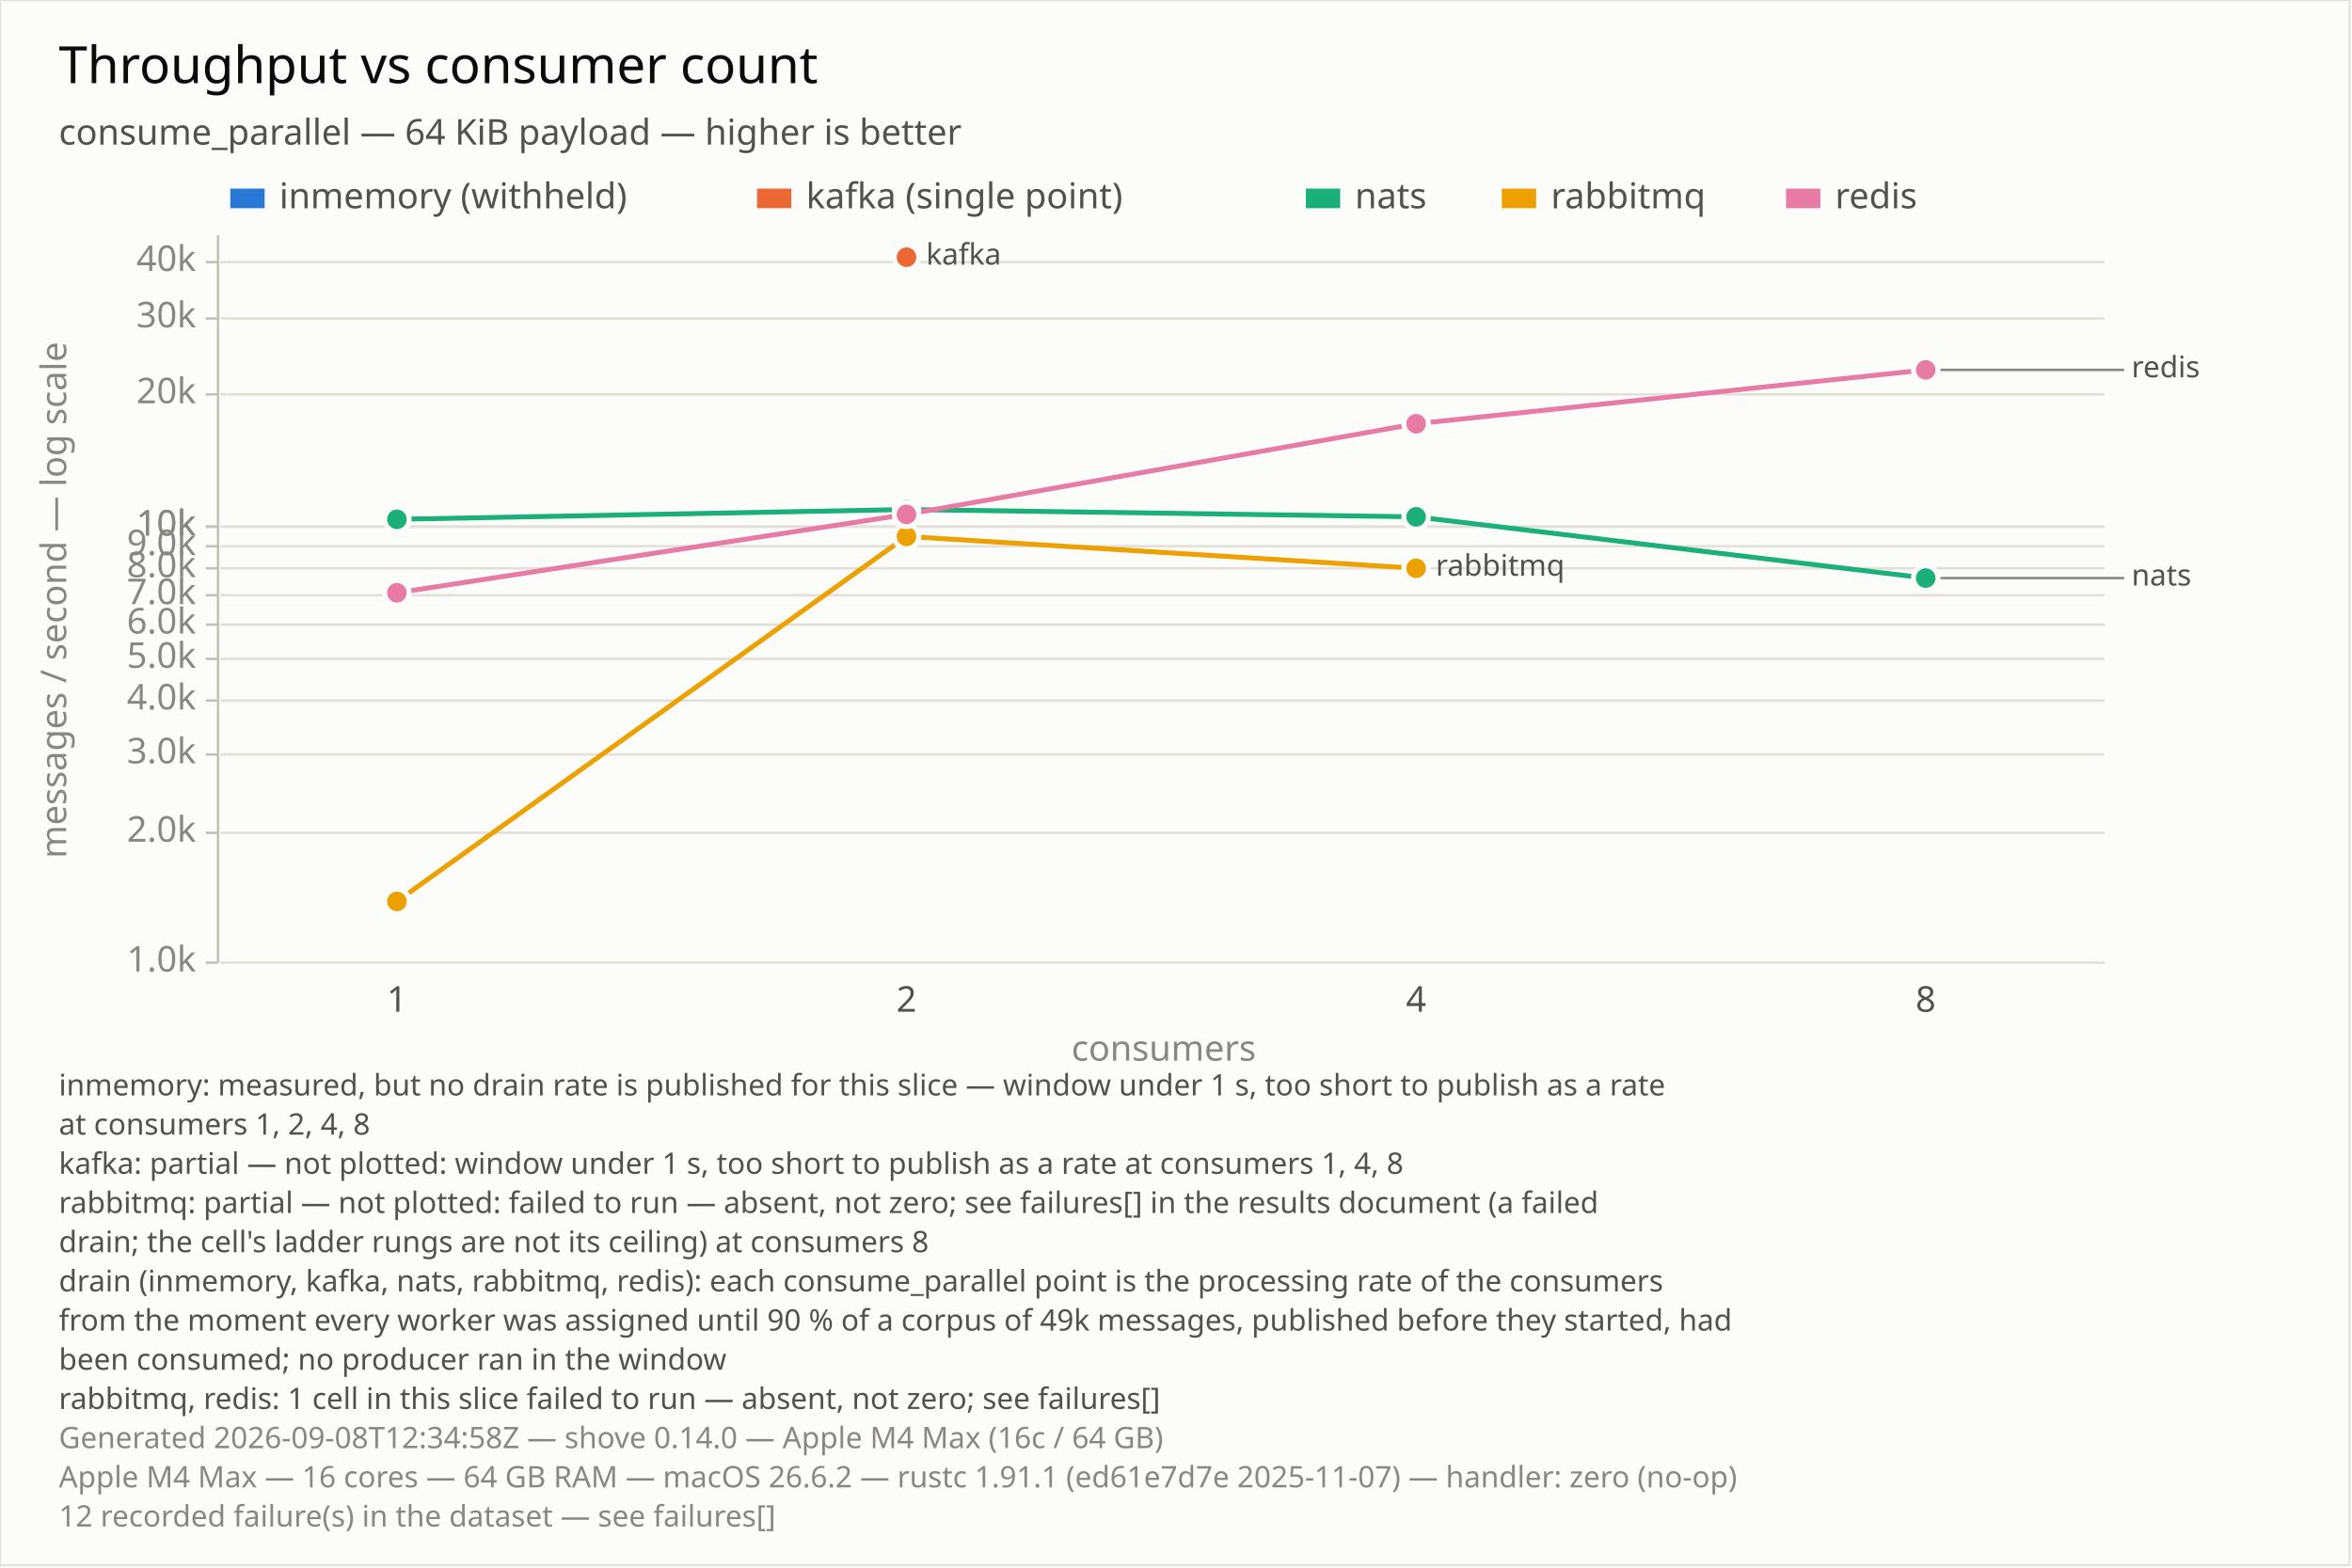
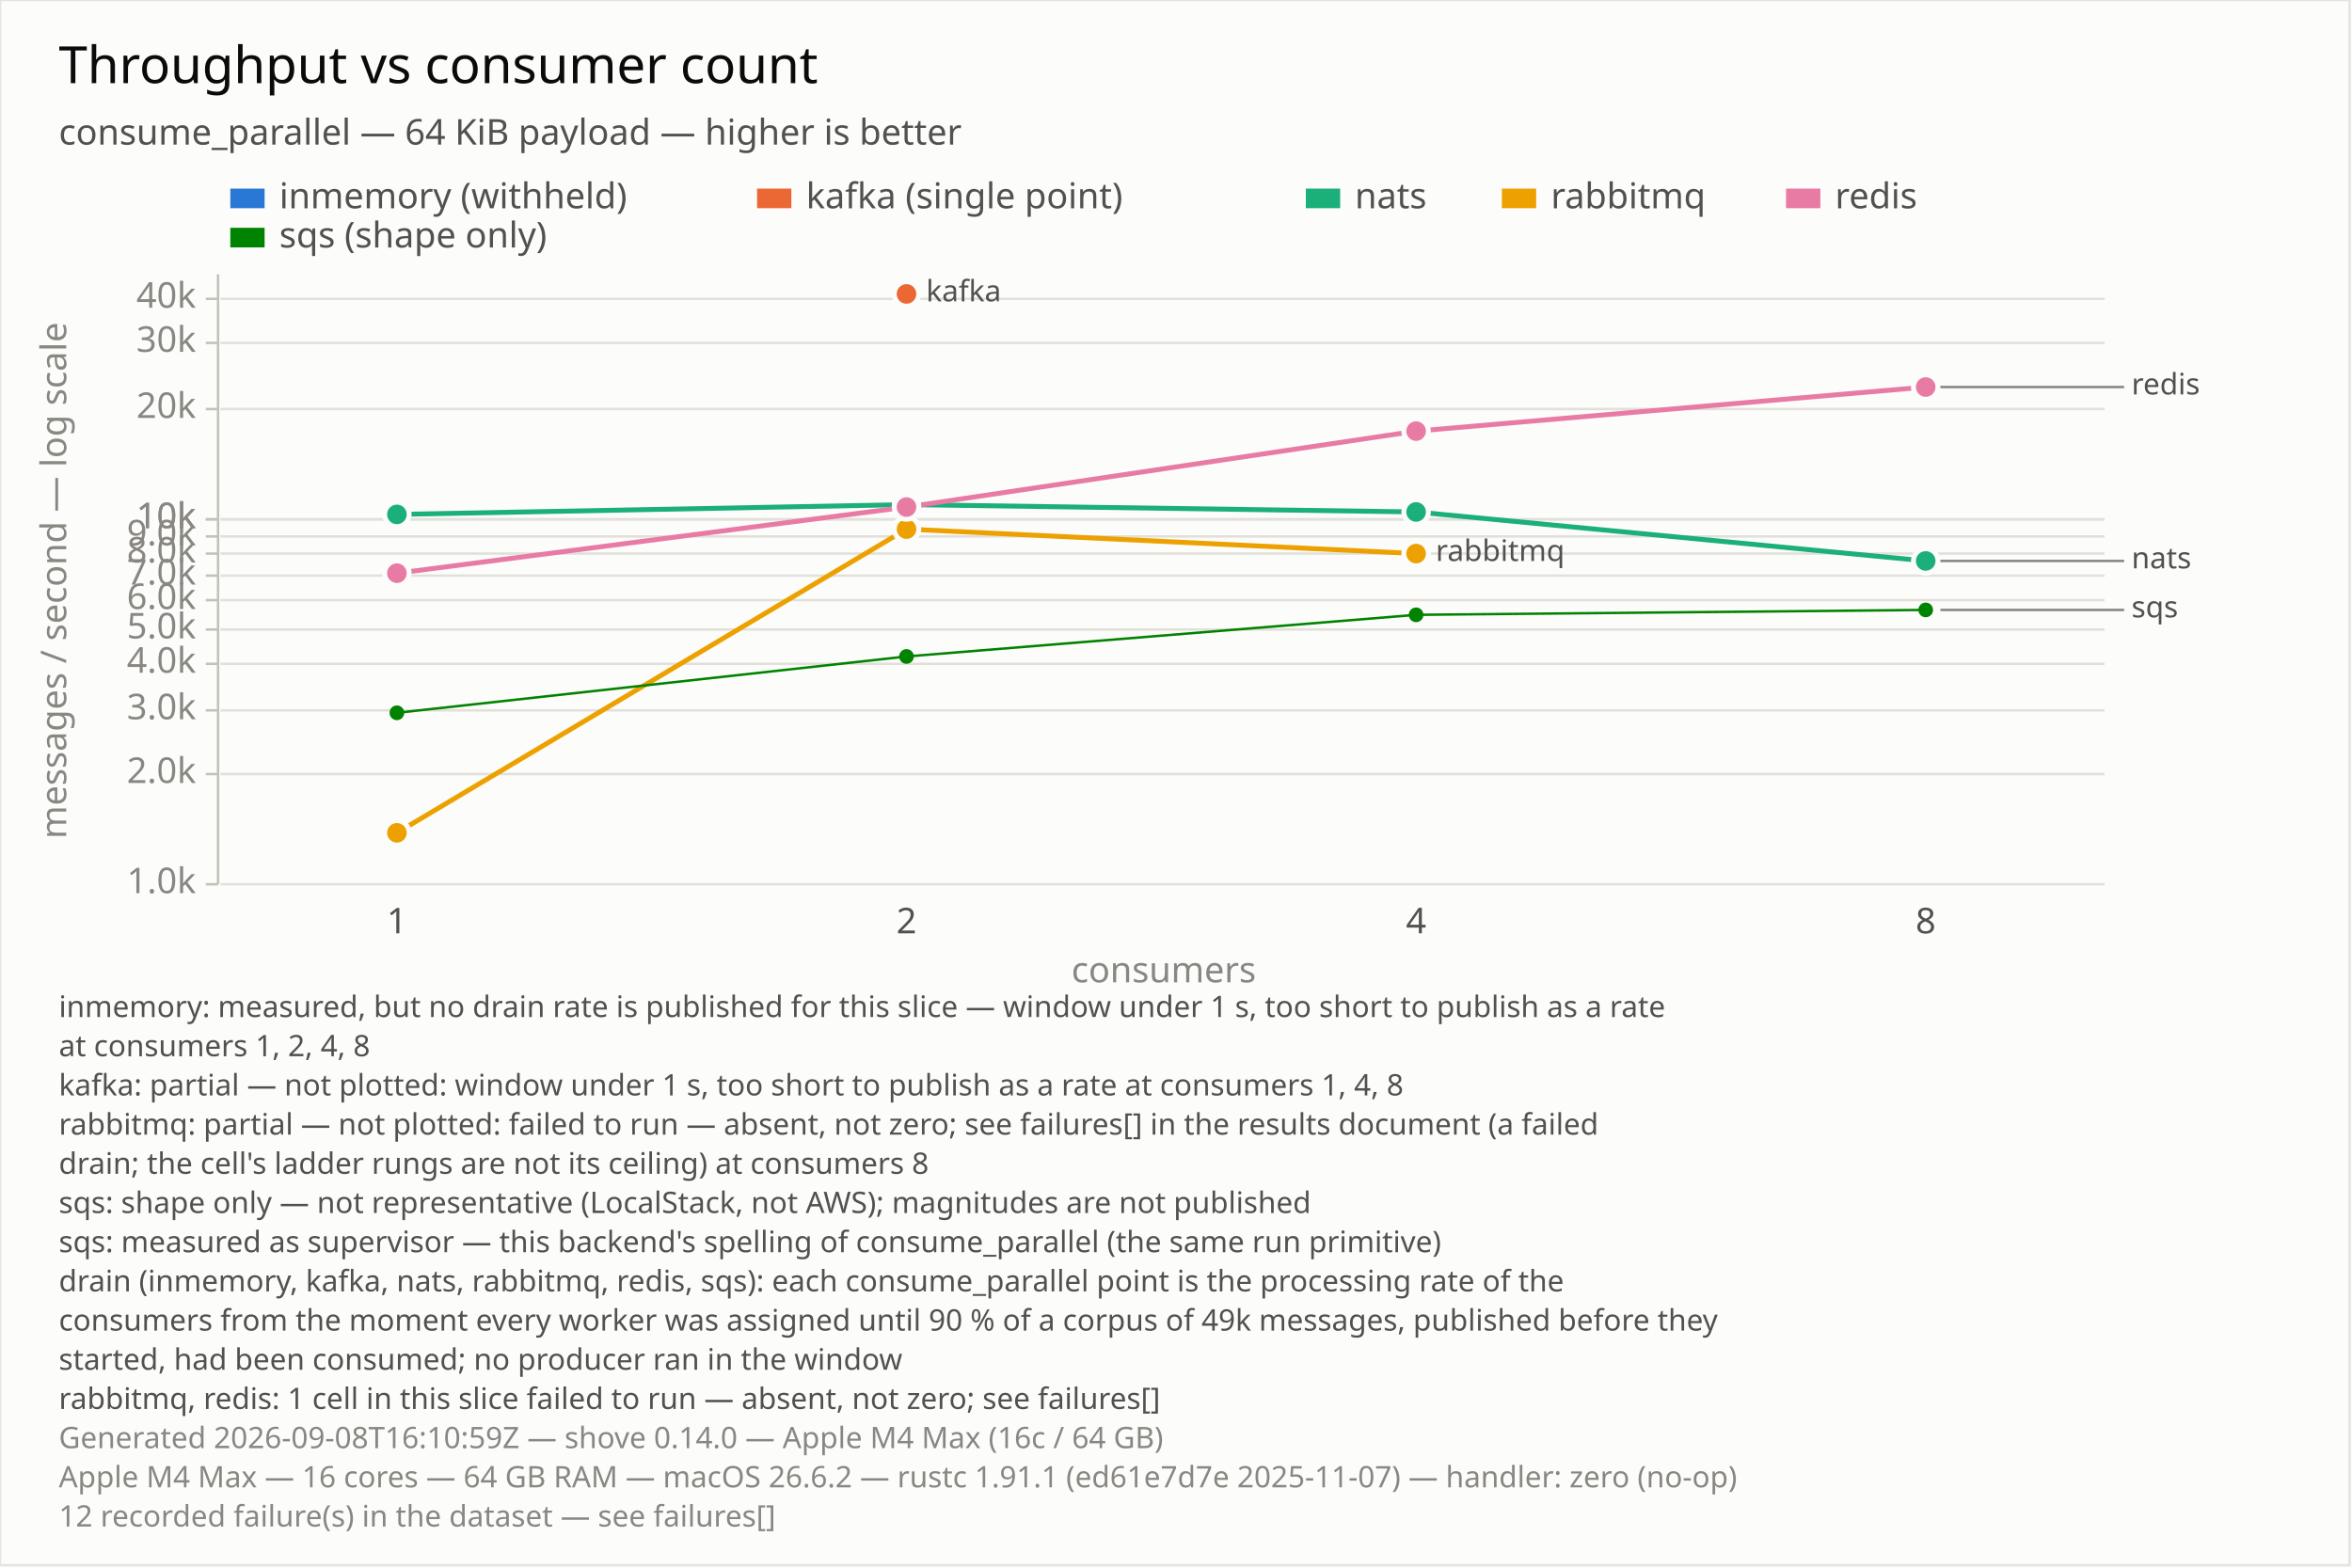
<svg xmlns="http://www.w3.org/2000/svg" width="960" height="640" viewBox="0 0 960 640">
  <rect x="0" y="0" width="960" height="640" opacity="1" fill="#FCFCFB" stroke="none" />
  <rect x="0" y="0" width="959" height="639" opacity="0.1" fill="none" stroke="#0B0B0B" />
  <text x="24" y="18" dy="0.76em" text-anchor="start" font-family="sans-serif" font-size="20.968" opacity="1" fill="#0B0B0B">
Throughput vs consumer count
</text>
  <text x="24" y="48" dy="0.76em" text-anchor="start" font-family="sans-serif" font-size="14.516" opacity="1" fill="#52514E">
consume_parallel — 64 KiB payload — higher is better
</text>
+   <text x="24" y="406" dy="0.76em" text-anchor="start" font-family="sans-serif" font-size="12.097" opacity="1" fill="#52514E">
+ inmemory: measured, but no drain rate is published for this slice — window under 1 s, too short to publish as a rate
+ </text>
+   <text x="24" y="422" dy="0.76em" text-anchor="start" font-family="sans-serif" font-size="12.097" opacity="1" fill="#52514E">
+ at consumers 1, 2, 4, 8
+ </text>
  <text x="24" y="438" dy="0.76em" text-anchor="start" font-family="sans-serif" font-size="12.097" opacity="1" fill="#52514E">
- inmemory: measured, but no drain rate is published for this slice — window under 1 s, too short to publish as a rate
+ kafka: partial — not plotted: window under 1 s, too short to publish as a rate at consumers 1, 4, 8
</text>
  <text x="24" y="454" dy="0.76em" text-anchor="start" font-family="sans-serif" font-size="12.097" opacity="1" fill="#52514E">
- at consumers 1, 2, 4, 8
+ rabbitmq: partial — not plotted: failed to run — absent, not zero; see failures[] in the results document (a failed
</text>
  <text x="24" y="470" dy="0.76em" text-anchor="start" font-family="sans-serif" font-size="12.097" opacity="1" fill="#52514E">
- kafka: partial — not plotted: window under 1 s, too short to publish as a rate at consumers 1, 4, 8
+ drain; the cell's ladder rungs are not its ceiling) at consumers 8
</text>
  <text x="24" y="486" dy="0.76em" text-anchor="start" font-family="sans-serif" font-size="12.097" opacity="1" fill="#52514E">
- rabbitmq: partial — not plotted: failed to run — absent, not zero; see failures[] in the results document (a failed
+ sqs: shape only — not representative (LocalStack, not AWS); magnitudes are not published
</text>
  <text x="24" y="502" dy="0.76em" text-anchor="start" font-family="sans-serif" font-size="12.097" opacity="1" fill="#52514E">
- drain; the cell's ladder rungs are not its ceiling) at consumers 8
+ sqs: measured as supervisor — this backend's spelling of consume_parallel (the same run primitive)
</text>
  <text x="24" y="518" dy="0.76em" text-anchor="start" font-family="sans-serif" font-size="12.097" opacity="1" fill="#52514E">
- drain (inmemory, kafka, nats, rabbitmq, redis): each consume_parallel point is the processing rate of the consumers
+ drain (inmemory, kafka, nats, rabbitmq, redis, sqs): each consume_parallel point is the processing rate of the
</text>
  <text x="24" y="534" dy="0.76em" text-anchor="start" font-family="sans-serif" font-size="12.097" opacity="1" fill="#52514E">
- from the moment every worker was assigned until 90 % of a corpus of 49k messages, published before they started, had
+ consumers from the moment every worker was assigned until 90 % of a corpus of 49k messages, published before they
</text>
  <text x="24" y="550" dy="0.76em" text-anchor="start" font-family="sans-serif" font-size="12.097" opacity="1" fill="#52514E">
- been consumed; no producer ran in the window
+ started, had been consumed; no producer ran in the window
</text>
  <text x="24" y="566" dy="0.76em" text-anchor="start" font-family="sans-serif" font-size="12.097" opacity="1" fill="#52514E">
rabbitmq, redis: 1 cell in this slice failed to run — absent, not zero; see failures[]
</text>
  <text x="24" y="582" dy="0.76em" text-anchor="start" font-family="sans-serif" font-size="12.097" opacity="1" fill="#898781">
- Generated 2026-09-08T12:34:58Z — shove 0.14.0 — Apple M4 Max (16c / 64 GB)
+ Generated 2026-09-08T16:10:59Z — shove 0.14.0 — Apple M4 Max (16c / 64 GB)
</text>
  <text x="24" y="598" dy="0.76em" text-anchor="start" font-family="sans-serif" font-size="12.097" opacity="1" fill="#898781">
Apple M4 Max — 16 cores — 64 GB RAM — macOS 26.6.2 — rustc 1.91.1 (ed61e7d7e 2025-11-07) — handler: zero (no-op)
</text>
  <text x="24" y="614" dy="0.76em" text-anchor="start" font-family="sans-serif" font-size="12.097" opacity="1" fill="#898781">
12 recorded failure(s) in the dataset — see failures[]
</text>
-   <text x="16" y="245" dy="0.76em" text-anchor="middle" font-family="sans-serif" font-size="14.516" opacity="1" fill="#898781" transform="rotate(270, 16, 245)">
+   <text x="16" y="237" dy="0.76em" text-anchor="middle" font-family="sans-serif" font-size="14.516" opacity="1" fill="#898781" transform="rotate(270, 16, 237)">
messages / second — log scale
</text>
-   <line opacity="1" stroke="#E1E0D9" stroke-width="1" x1="90" y1="393" x2="859" y2="393" />
-   <line opacity="1" stroke="#E1E0D9" stroke-width="1" x1="90" y1="340" x2="859" y2="340" />
-   <line opacity="1" stroke="#E1E0D9" stroke-width="1" x1="90" y1="308" x2="859" y2="308" />
-   <line opacity="1" stroke="#E1E0D9" stroke-width="1" x1="90" y1="286" x2="859" y2="286" />
-   <line opacity="1" stroke="#E1E0D9" stroke-width="1" x1="90" y1="269" x2="859" y2="269" />
-   <line opacity="1" stroke="#E1E0D9" stroke-width="1" x1="90" y1="255" x2="859" y2="255" />
-   <line opacity="1" stroke="#E1E0D9" stroke-width="1" x1="90" y1="243" x2="859" y2="243" />
-   <line opacity="1" stroke="#E1E0D9" stroke-width="1" x1="90" y1="232" x2="859" y2="232" />
-   <line opacity="1" stroke="#E1E0D9" stroke-width="1" x1="90" y1="223" x2="859" y2="223" />
-   <line opacity="1" stroke="#E1E0D9" stroke-width="1" x1="90" y1="215" x2="859" y2="215" />
-   <line opacity="1" stroke="#E1E0D9" stroke-width="1" x1="90" y1="215" x2="859" y2="215" />
-   <line opacity="1" stroke="#E1E0D9" stroke-width="1" x1="90" y1="161" x2="859" y2="161" />
-   <line opacity="1" stroke="#E1E0D9" stroke-width="1" x1="90" y1="130" x2="859" y2="130" />
-   <line opacity="1" stroke="#E1E0D9" stroke-width="1" x1="90" y1="107" x2="859" y2="107" />
-   <polyline fill="none" opacity="1" stroke="#C3C2B7" stroke-width="1" points="89,96 89,393 " />
-   <text x="80" y="393" dy="0.5ex" text-anchor="end" font-family="sans-serif" font-size="14.516" opacity="1" fill="#898781">
+   <line opacity="1" stroke="#E1E0D9" stroke-width="1" x1="90" y1="361" x2="859" y2="361" />
+   <line opacity="1" stroke="#E1E0D9" stroke-width="1" x1="90" y1="316" x2="859" y2="316" />
+   <line opacity="1" stroke="#E1E0D9" stroke-width="1" x1="90" y1="290" x2="859" y2="290" />
+   <line opacity="1" stroke="#E1E0D9" stroke-width="1" x1="90" y1="271" x2="859" y2="271" />
+   <line opacity="1" stroke="#E1E0D9" stroke-width="1" x1="90" y1="257" x2="859" y2="257" />
+   <line opacity="1" stroke="#E1E0D9" stroke-width="1" x1="90" y1="245" x2="859" y2="245" />
+   <line opacity="1" stroke="#E1E0D9" stroke-width="1" x1="90" y1="235" x2="859" y2="235" />
+   <line opacity="1" stroke="#E1E0D9" stroke-width="1" x1="90" y1="226" x2="859" y2="226" />
+   <line opacity="1" stroke="#E1E0D9" stroke-width="1" x1="90" y1="219" x2="859" y2="219" />
+   <line opacity="1" stroke="#E1E0D9" stroke-width="1" x1="90" y1="212" x2="859" y2="212" />
+   <line opacity="1" stroke="#E1E0D9" stroke-width="1" x1="90" y1="212" x2="859" y2="212" />
+   <line opacity="1" stroke="#E1E0D9" stroke-width="1" x1="90" y1="167" x2="859" y2="167" />
+   <line opacity="1" stroke="#E1E0D9" stroke-width="1" x1="90" y1="140" x2="859" y2="140" />
+   <line opacity="1" stroke="#E1E0D9" stroke-width="1" x1="90" y1="122" x2="859" y2="122" />
+   <polyline fill="none" opacity="1" stroke="#C3C2B7" stroke-width="1" points="89,112 89,361 " />
+   <text x="80" y="361" dy="0.5ex" text-anchor="end" font-family="sans-serif" font-size="14.516" opacity="1" fill="#898781">
1.0k
</text>
-   <polyline fill="none" opacity="1" stroke="#C3C2B7" stroke-width="1" points="84,393 89,393 " />
-   <text x="80" y="340" dy="0.5ex" text-anchor="end" font-family="sans-serif" font-size="14.516" opacity="1" fill="#898781">
+   <polyline fill="none" opacity="1" stroke="#C3C2B7" stroke-width="1" points="84,361 89,361 " />
+   <text x="80" y="316" dy="0.5ex" text-anchor="end" font-family="sans-serif" font-size="14.516" opacity="1" fill="#898781">
2.0k
</text>
-   <polyline fill="none" opacity="1" stroke="#C3C2B7" stroke-width="1" points="84,340 89,340 " />
-   <text x="80" y="308" dy="0.5ex" text-anchor="end" font-family="sans-serif" font-size="14.516" opacity="1" fill="#898781">
+   <polyline fill="none" opacity="1" stroke="#C3C2B7" stroke-width="1" points="84,316 89,316 " />
+   <text x="80" y="290" dy="0.5ex" text-anchor="end" font-family="sans-serif" font-size="14.516" opacity="1" fill="#898781">
3.0k
</text>
-   <polyline fill="none" opacity="1" stroke="#C3C2B7" stroke-width="1" points="84,308 89,308 " />
-   <text x="80" y="286" dy="0.5ex" text-anchor="end" font-family="sans-serif" font-size="14.516" opacity="1" fill="#898781">
+   <polyline fill="none" opacity="1" stroke="#C3C2B7" stroke-width="1" points="84,290 89,290 " />
+   <text x="80" y="271" dy="0.5ex" text-anchor="end" font-family="sans-serif" font-size="14.516" opacity="1" fill="#898781">
4.0k
</text>
-   <polyline fill="none" opacity="1" stroke="#C3C2B7" stroke-width="1" points="84,286 89,286 " />
-   <text x="80" y="269" dy="0.5ex" text-anchor="end" font-family="sans-serif" font-size="14.516" opacity="1" fill="#898781">
+   <polyline fill="none" opacity="1" stroke="#C3C2B7" stroke-width="1" points="84,271 89,271 " />
+   <text x="80" y="257" dy="0.5ex" text-anchor="end" font-family="sans-serif" font-size="14.516" opacity="1" fill="#898781">
5.0k
</text>
-   <polyline fill="none" opacity="1" stroke="#C3C2B7" stroke-width="1" points="84,269 89,269 " />
-   <text x="80" y="255" dy="0.5ex" text-anchor="end" font-family="sans-serif" font-size="14.516" opacity="1" fill="#898781">
+   <polyline fill="none" opacity="1" stroke="#C3C2B7" stroke-width="1" points="84,257 89,257 " />
+   <text x="80" y="245" dy="0.5ex" text-anchor="end" font-family="sans-serif" font-size="14.516" opacity="1" fill="#898781">
6.0k
</text>
-   <polyline fill="none" opacity="1" stroke="#C3C2B7" stroke-width="1" points="84,255 89,255 " />
-   <text x="80" y="243" dy="0.5ex" text-anchor="end" font-family="sans-serif" font-size="14.516" opacity="1" fill="#898781">
+   <polyline fill="none" opacity="1" stroke="#C3C2B7" stroke-width="1" points="84,245 89,245 " />
+   <text x="80" y="235" dy="0.5ex" text-anchor="end" font-family="sans-serif" font-size="14.516" opacity="1" fill="#898781">
7.0k
</text>
-   <polyline fill="none" opacity="1" stroke="#C3C2B7" stroke-width="1" points="84,243 89,243 " />
-   <text x="80" y="232" dy="0.5ex" text-anchor="end" font-family="sans-serif" font-size="14.516" opacity="1" fill="#898781">
+   <polyline fill="none" opacity="1" stroke="#C3C2B7" stroke-width="1" points="84,235 89,235 " />
+   <text x="80" y="226" dy="0.5ex" text-anchor="end" font-family="sans-serif" font-size="14.516" opacity="1" fill="#898781">
8.0k
</text>
-   <polyline fill="none" opacity="1" stroke="#C3C2B7" stroke-width="1" points="84,232 89,232 " />
-   <text x="80" y="223" dy="0.5ex" text-anchor="end" font-family="sans-serif" font-size="14.516" opacity="1" fill="#898781">
+   <polyline fill="none" opacity="1" stroke="#C3C2B7" stroke-width="1" points="84,226 89,226 " />
+   <text x="80" y="219" dy="0.5ex" text-anchor="end" font-family="sans-serif" font-size="14.516" opacity="1" fill="#898781">
9.0k
</text>
-   <polyline fill="none" opacity="1" stroke="#C3C2B7" stroke-width="1" points="84,223 89,223 " />
-   <text x="80" y="215" dy="0.5ex" text-anchor="end" font-family="sans-serif" font-size="14.516" opacity="1" fill="#898781">
+   <polyline fill="none" opacity="1" stroke="#C3C2B7" stroke-width="1" points="84,219 89,219 " />
+   <text x="80" y="212" dy="0.5ex" text-anchor="end" font-family="sans-serif" font-size="14.516" opacity="1" fill="#898781">
10k
</text>
-   <polyline fill="none" opacity="1" stroke="#C3C2B7" stroke-width="1" points="84,215 89,215 " />
-   <text x="80" y="215" dy="0.5ex" text-anchor="end" font-family="sans-serif" font-size="14.516" opacity="1" fill="#898781">
+   <polyline fill="none" opacity="1" stroke="#C3C2B7" stroke-width="1" points="84,212 89,212 " />
+   <text x="80" y="212" dy="0.5ex" text-anchor="end" font-family="sans-serif" font-size="14.516" opacity="1" fill="#898781">
10k
</text>
-   <polyline fill="none" opacity="1" stroke="#C3C2B7" stroke-width="1" points="84,215 89,215 " />
-   <text x="80" y="161" dy="0.5ex" text-anchor="end" font-family="sans-serif" font-size="14.516" opacity="1" fill="#898781">
+   <polyline fill="none" opacity="1" stroke="#C3C2B7" stroke-width="1" points="84,212 89,212 " />
+   <text x="80" y="167" dy="0.5ex" text-anchor="end" font-family="sans-serif" font-size="14.516" opacity="1" fill="#898781">
20k
</text>
-   <polyline fill="none" opacity="1" stroke="#C3C2B7" stroke-width="1" points="84,161 89,161 " />
-   <text x="80" y="130" dy="0.5ex" text-anchor="end" font-family="sans-serif" font-size="14.516" opacity="1" fill="#898781">
+   <polyline fill="none" opacity="1" stroke="#C3C2B7" stroke-width="1" points="84,167 89,167 " />
+   <text x="80" y="140" dy="0.5ex" text-anchor="end" font-family="sans-serif" font-size="14.516" opacity="1" fill="#898781">
30k
</text>
-   <polyline fill="none" opacity="1" stroke="#C3C2B7" stroke-width="1" points="84,130 89,130 " />
-   <text x="80" y="107" dy="0.5ex" text-anchor="end" font-family="sans-serif" font-size="14.516" opacity="1" fill="#898781">
+   <polyline fill="none" opacity="1" stroke="#C3C2B7" stroke-width="1" points="84,140 89,140 " />
+   <text x="80" y="122" dy="0.5ex" text-anchor="end" font-family="sans-serif" font-size="14.516" opacity="1" fill="#898781">
40k
</text>
-   <polyline fill="none" opacity="1" stroke="#C3C2B7" stroke-width="1" points="84,107 89,107 " />
-   <polyline fill="none" opacity="1" stroke="#EB6834" stroke-width="2" points="370,105 " />
-   <polyline fill="none" opacity="1" stroke="#1BAF7A" stroke-width="2" points="162,212 370,208 578,211 786,236 " />
-   <polyline fill="none" opacity="1" stroke="#EDA100" stroke-width="2" points="162,368 370,219 578,232 " />
-   <polyline fill="none" opacity="1" stroke="#E87BA4" stroke-width="2" points="162,242 370,210 578,173 786,151 " />
-   <circle cx="370" cy="105" r="6" opacity="1" fill="#FCFCFB" stroke="none" stroke-width="0" />
-   <circle cx="370" cy="105" r="4" opacity="1" fill="#EB6834" stroke="none" stroke-width="0" />
-   <circle cx="162" cy="212" r="6" opacity="1" fill="#FCFCFB" stroke="none" stroke-width="0" />
-   <circle cx="162" cy="212" r="4" opacity="1" fill="#1BAF7A" stroke="none" stroke-width="0" />
-   <circle cx="370" cy="208" r="6" opacity="1" fill="#FCFCFB" stroke="none" stroke-width="0" />
-   <circle cx="370" cy="208" r="4" opacity="1" fill="#1BAF7A" stroke="none" stroke-width="0" />
-   <circle cx="578" cy="211" r="6" opacity="1" fill="#FCFCFB" stroke="none" stroke-width="0" />
-   <circle cx="578" cy="211" r="4" opacity="1" fill="#1BAF7A" stroke="none" stroke-width="0" />
-   <circle cx="786" cy="236" r="6" opacity="1" fill="#FCFCFB" stroke="none" stroke-width="0" />
-   <circle cx="786" cy="236" r="4" opacity="1" fill="#1BAF7A" stroke="none" stroke-width="0" />
-   <circle cx="162" cy="368" r="6" opacity="1" fill="#FCFCFB" stroke="none" stroke-width="0" />
-   <circle cx="162" cy="368" r="4" opacity="1" fill="#EDA100" stroke="none" stroke-width="0" />
-   <circle cx="370" cy="219" r="6" opacity="1" fill="#FCFCFB" stroke="none" stroke-width="0" />
-   <circle cx="370" cy="219" r="4" opacity="1" fill="#EDA100" stroke="none" stroke-width="0" />
-   <circle cx="578" cy="232" r="6" opacity="1" fill="#FCFCFB" stroke="none" stroke-width="0" />
-   <circle cx="578" cy="232" r="4" opacity="1" fill="#EDA100" stroke="none" stroke-width="0" />
-   <circle cx="162" cy="242" r="6" opacity="1" fill="#FCFCFB" stroke="none" stroke-width="0" />
-   <circle cx="162" cy="242" r="4" opacity="1" fill="#E87BA4" stroke="none" stroke-width="0" />
-   <circle cx="370" cy="210" r="6" opacity="1" fill="#FCFCFB" stroke="none" stroke-width="0" />
-   <circle cx="370" cy="210" r="4" opacity="1" fill="#E87BA4" stroke="none" stroke-width="0" />
-   <circle cx="578" cy="173" r="6" opacity="1" fill="#FCFCFB" stroke="none" stroke-width="0" />
-   <circle cx="578" cy="173" r="4" opacity="1" fill="#E87BA4" stroke="none" stroke-width="0" />
-   <circle cx="786" cy="151" r="6" opacity="1" fill="#FCFCFB" stroke="none" stroke-width="0" />
-   <circle cx="786" cy="151" r="4" opacity="1" fill="#E87BA4" stroke="none" stroke-width="0" />
-   <text x="378" y="105" dy="0.5ex" text-anchor="start" font-family="sans-serif" font-size="12.097" opacity="1" fill="#52514E">
+   <polyline fill="none" opacity="1" stroke="#C3C2B7" stroke-width="1" points="84,122 89,122 " />
+   <polyline fill="none" opacity="1" stroke="#EB6834" stroke-width="2" points="370,120 " />
+   <polyline fill="none" opacity="1" stroke="#1BAF7A" stroke-width="2" points="162,210 370,206 578,209 786,229 " />
+   <polyline fill="none" opacity="1" stroke="#EDA100" stroke-width="2" points="162,340 370,216 578,226 " />
+   <polyline fill="none" opacity="1" stroke="#E87BA4" stroke-width="2" points="162,234 370,207 578,176 786,158 " />
+   <polyline fill="none" opacity="1" stroke="#008300" stroke-width="1" points="162,291 370,268 578,251 786,249 " />
+   <circle cx="370" cy="120" r="6" opacity="1" fill="#FCFCFB" stroke="none" stroke-width="0" />
+   <circle cx="370" cy="120" r="4" opacity="1" fill="#EB6834" stroke="none" stroke-width="0" />
+   <circle cx="162" cy="210" r="6" opacity="1" fill="#FCFCFB" stroke="none" stroke-width="0" />
+   <circle cx="162" cy="210" r="4" opacity="1" fill="#1BAF7A" stroke="none" stroke-width="0" />
+   <circle cx="370" cy="206" r="6" opacity="1" fill="#FCFCFB" stroke="none" stroke-width="0" />
+   <circle cx="370" cy="206" r="4" opacity="1" fill="#1BAF7A" stroke="none" stroke-width="0" />
+   <circle cx="578" cy="209" r="6" opacity="1" fill="#FCFCFB" stroke="none" stroke-width="0" />
+   <circle cx="578" cy="209" r="4" opacity="1" fill="#1BAF7A" stroke="none" stroke-width="0" />
+   <circle cx="786" cy="229" r="6" opacity="1" fill="#FCFCFB" stroke="none" stroke-width="0" />
+   <circle cx="786" cy="229" r="4" opacity="1" fill="#1BAF7A" stroke="none" stroke-width="0" />
+   <circle cx="162" cy="340" r="6" opacity="1" fill="#FCFCFB" stroke="none" stroke-width="0" />
+   <circle cx="162" cy="340" r="4" opacity="1" fill="#EDA100" stroke="none" stroke-width="0" />
+   <circle cx="370" cy="216" r="6" opacity="1" fill="#FCFCFB" stroke="none" stroke-width="0" />
+   <circle cx="370" cy="216" r="4" opacity="1" fill="#EDA100" stroke="none" stroke-width="0" />
+   <circle cx="578" cy="226" r="6" opacity="1" fill="#FCFCFB" stroke="none" stroke-width="0" />
+   <circle cx="578" cy="226" r="4" opacity="1" fill="#EDA100" stroke="none" stroke-width="0" />
+   <circle cx="162" cy="234" r="6" opacity="1" fill="#FCFCFB" stroke="none" stroke-width="0" />
+   <circle cx="162" cy="234" r="4" opacity="1" fill="#E87BA4" stroke="none" stroke-width="0" />
+   <circle cx="370" cy="207" r="6" opacity="1" fill="#FCFCFB" stroke="none" stroke-width="0" />
+   <circle cx="370" cy="207" r="4" opacity="1" fill="#E87BA4" stroke="none" stroke-width="0" />
+   <circle cx="578" cy="176" r="6" opacity="1" fill="#FCFCFB" stroke="none" stroke-width="0" />
+   <circle cx="578" cy="176" r="4" opacity="1" fill="#E87BA4" stroke="none" stroke-width="0" />
+   <circle cx="786" cy="158" r="6" opacity="1" fill="#FCFCFB" stroke="none" stroke-width="0" />
+   <circle cx="786" cy="158" r="4" opacity="1" fill="#E87BA4" stroke="none" stroke-width="0" />
+   <circle cx="162" cy="291" r="3" opacity="1" fill="#008300" stroke="none" stroke-width="0" />
+   <circle cx="370" cy="268" r="3" opacity="1" fill="#008300" stroke="none" stroke-width="0" />
+   <circle cx="578" cy="251" r="3" opacity="1" fill="#008300" stroke="none" stroke-width="0" />
+   <circle cx="786" cy="249" r="3" opacity="1" fill="#008300" stroke="none" stroke-width="0" />
+   <text x="378" y="120" dy="0.5ex" text-anchor="start" font-family="sans-serif" font-size="12.097" opacity="1" fill="#52514E">
kafka
</text>
-   <text x="586" y="232" dy="0.5ex" text-anchor="start" font-family="sans-serif" font-size="12.097" opacity="1" fill="#52514E">
+   <text x="586" y="226" dy="0.5ex" text-anchor="start" font-family="sans-serif" font-size="12.097" opacity="1" fill="#52514E">
rabbitmq
</text>
-   <polyline fill="none" opacity="1" stroke="#898781" stroke-width="1" points="792,151 867,151 " />
-   <text x="870" y="151" dy="0.5ex" text-anchor="start" font-family="sans-serif" font-size="12.097" opacity="1" fill="#52514E">
+   <polyline fill="none" opacity="1" stroke="#898781" stroke-width="1" points="792,158 867,158 " />
+   <text x="870" y="158" dy="0.5ex" text-anchor="start" font-family="sans-serif" font-size="12.097" opacity="1" fill="#52514E">
redis
</text>
-   <polyline fill="none" opacity="1" stroke="#898781" stroke-width="1" points="792,236 867,236 " />
-   <text x="870" y="236" dy="0.5ex" text-anchor="start" font-family="sans-serif" font-size="12.097" opacity="1" fill="#52514E">
+   <polyline fill="none" opacity="1" stroke="#898781" stroke-width="1" points="792,229 867,229 " />
+   <text x="870" y="229" dy="0.5ex" text-anchor="start" font-family="sans-serif" font-size="12.097" opacity="1" fill="#52514E">
nats
</text>
-   <text x="162" y="402" dy="0.76em" text-anchor="middle" font-family="sans-serif" font-size="14.516" opacity="1" fill="#52514E">
+   <polyline fill="none" opacity="1" stroke="#898781" stroke-width="1" points="792,249 867,249 " />
+   <text x="870" y="249" dy="0.5ex" text-anchor="start" font-family="sans-serif" font-size="12.097" opacity="1" fill="#52514E">
+ sqs
+ </text>
+   <text x="162" y="370" dy="0.76em" text-anchor="middle" font-family="sans-serif" font-size="14.516" opacity="1" fill="#52514E">
1
</text>
-   <text x="370" y="402" dy="0.76em" text-anchor="middle" font-family="sans-serif" font-size="14.516" opacity="1" fill="#52514E">
+   <text x="370" y="370" dy="0.76em" text-anchor="middle" font-family="sans-serif" font-size="14.516" opacity="1" fill="#52514E">
2
</text>
-   <text x="578" y="402" dy="0.76em" text-anchor="middle" font-family="sans-serif" font-size="14.516" opacity="1" fill="#52514E">
+   <text x="578" y="370" dy="0.76em" text-anchor="middle" font-family="sans-serif" font-size="14.516" opacity="1" fill="#52514E">
4
</text>
-   <text x="786" y="402" dy="0.76em" text-anchor="middle" font-family="sans-serif" font-size="14.516" opacity="1" fill="#52514E">
+   <text x="786" y="370" dy="0.76em" text-anchor="middle" font-family="sans-serif" font-size="14.516" opacity="1" fill="#52514E">
8
</text>
-   <text x="475" y="422" dy="0.76em" text-anchor="middle" font-family="sans-serif" font-size="14.516" opacity="1" fill="#898781">
+   <text x="475" y="390" dy="0.76em" text-anchor="middle" font-family="sans-serif" font-size="14.516" opacity="1" fill="#898781">
consumers
</text>
  <rect x="94" y="77" width="14" height="8" opacity="1" fill="#2A78D6" stroke="none" />
  <text x="114" y="74" dy="0.76em" text-anchor="start" font-family="sans-serif" font-size="14.516" opacity="1" fill="#52514E">
inmemory (withheld)
</text>
  <rect x="309" y="77" width="14" height="8" opacity="1" fill="#EB6834" stroke="none" />
  <text x="329" y="74" dy="0.76em" text-anchor="start" font-family="sans-serif" font-size="14.516" opacity="1" fill="#52514E">
kafka (single point)
</text>
  <rect x="533" y="77" width="14" height="8" opacity="1" fill="#1BAF7A" stroke="none" />
  <text x="553" y="74" dy="0.76em" text-anchor="start" font-family="sans-serif" font-size="14.516" opacity="1" fill="#52514E">
nats
</text>
  <rect x="613" y="77" width="14" height="8" opacity="1" fill="#EDA100" stroke="none" />
  <text x="633" y="74" dy="0.76em" text-anchor="start" font-family="sans-serif" font-size="14.516" opacity="1" fill="#52514E">
rabbitmq
</text>
  <rect x="729" y="77" width="14" height="8" opacity="1" fill="#E87BA4" stroke="none" />
  <text x="749" y="74" dy="0.76em" text-anchor="start" font-family="sans-serif" font-size="14.516" opacity="1" fill="#52514E">
redis
</text>
+   <rect x="94" y="93" width="14" height="8" opacity="1" fill="#008300" stroke="none" />
+   <text x="114" y="90" dy="0.76em" text-anchor="start" font-family="sans-serif" font-size="14.516" opacity="1" fill="#52514E">
+ sqs (shape only)
+ </text>
</svg>
